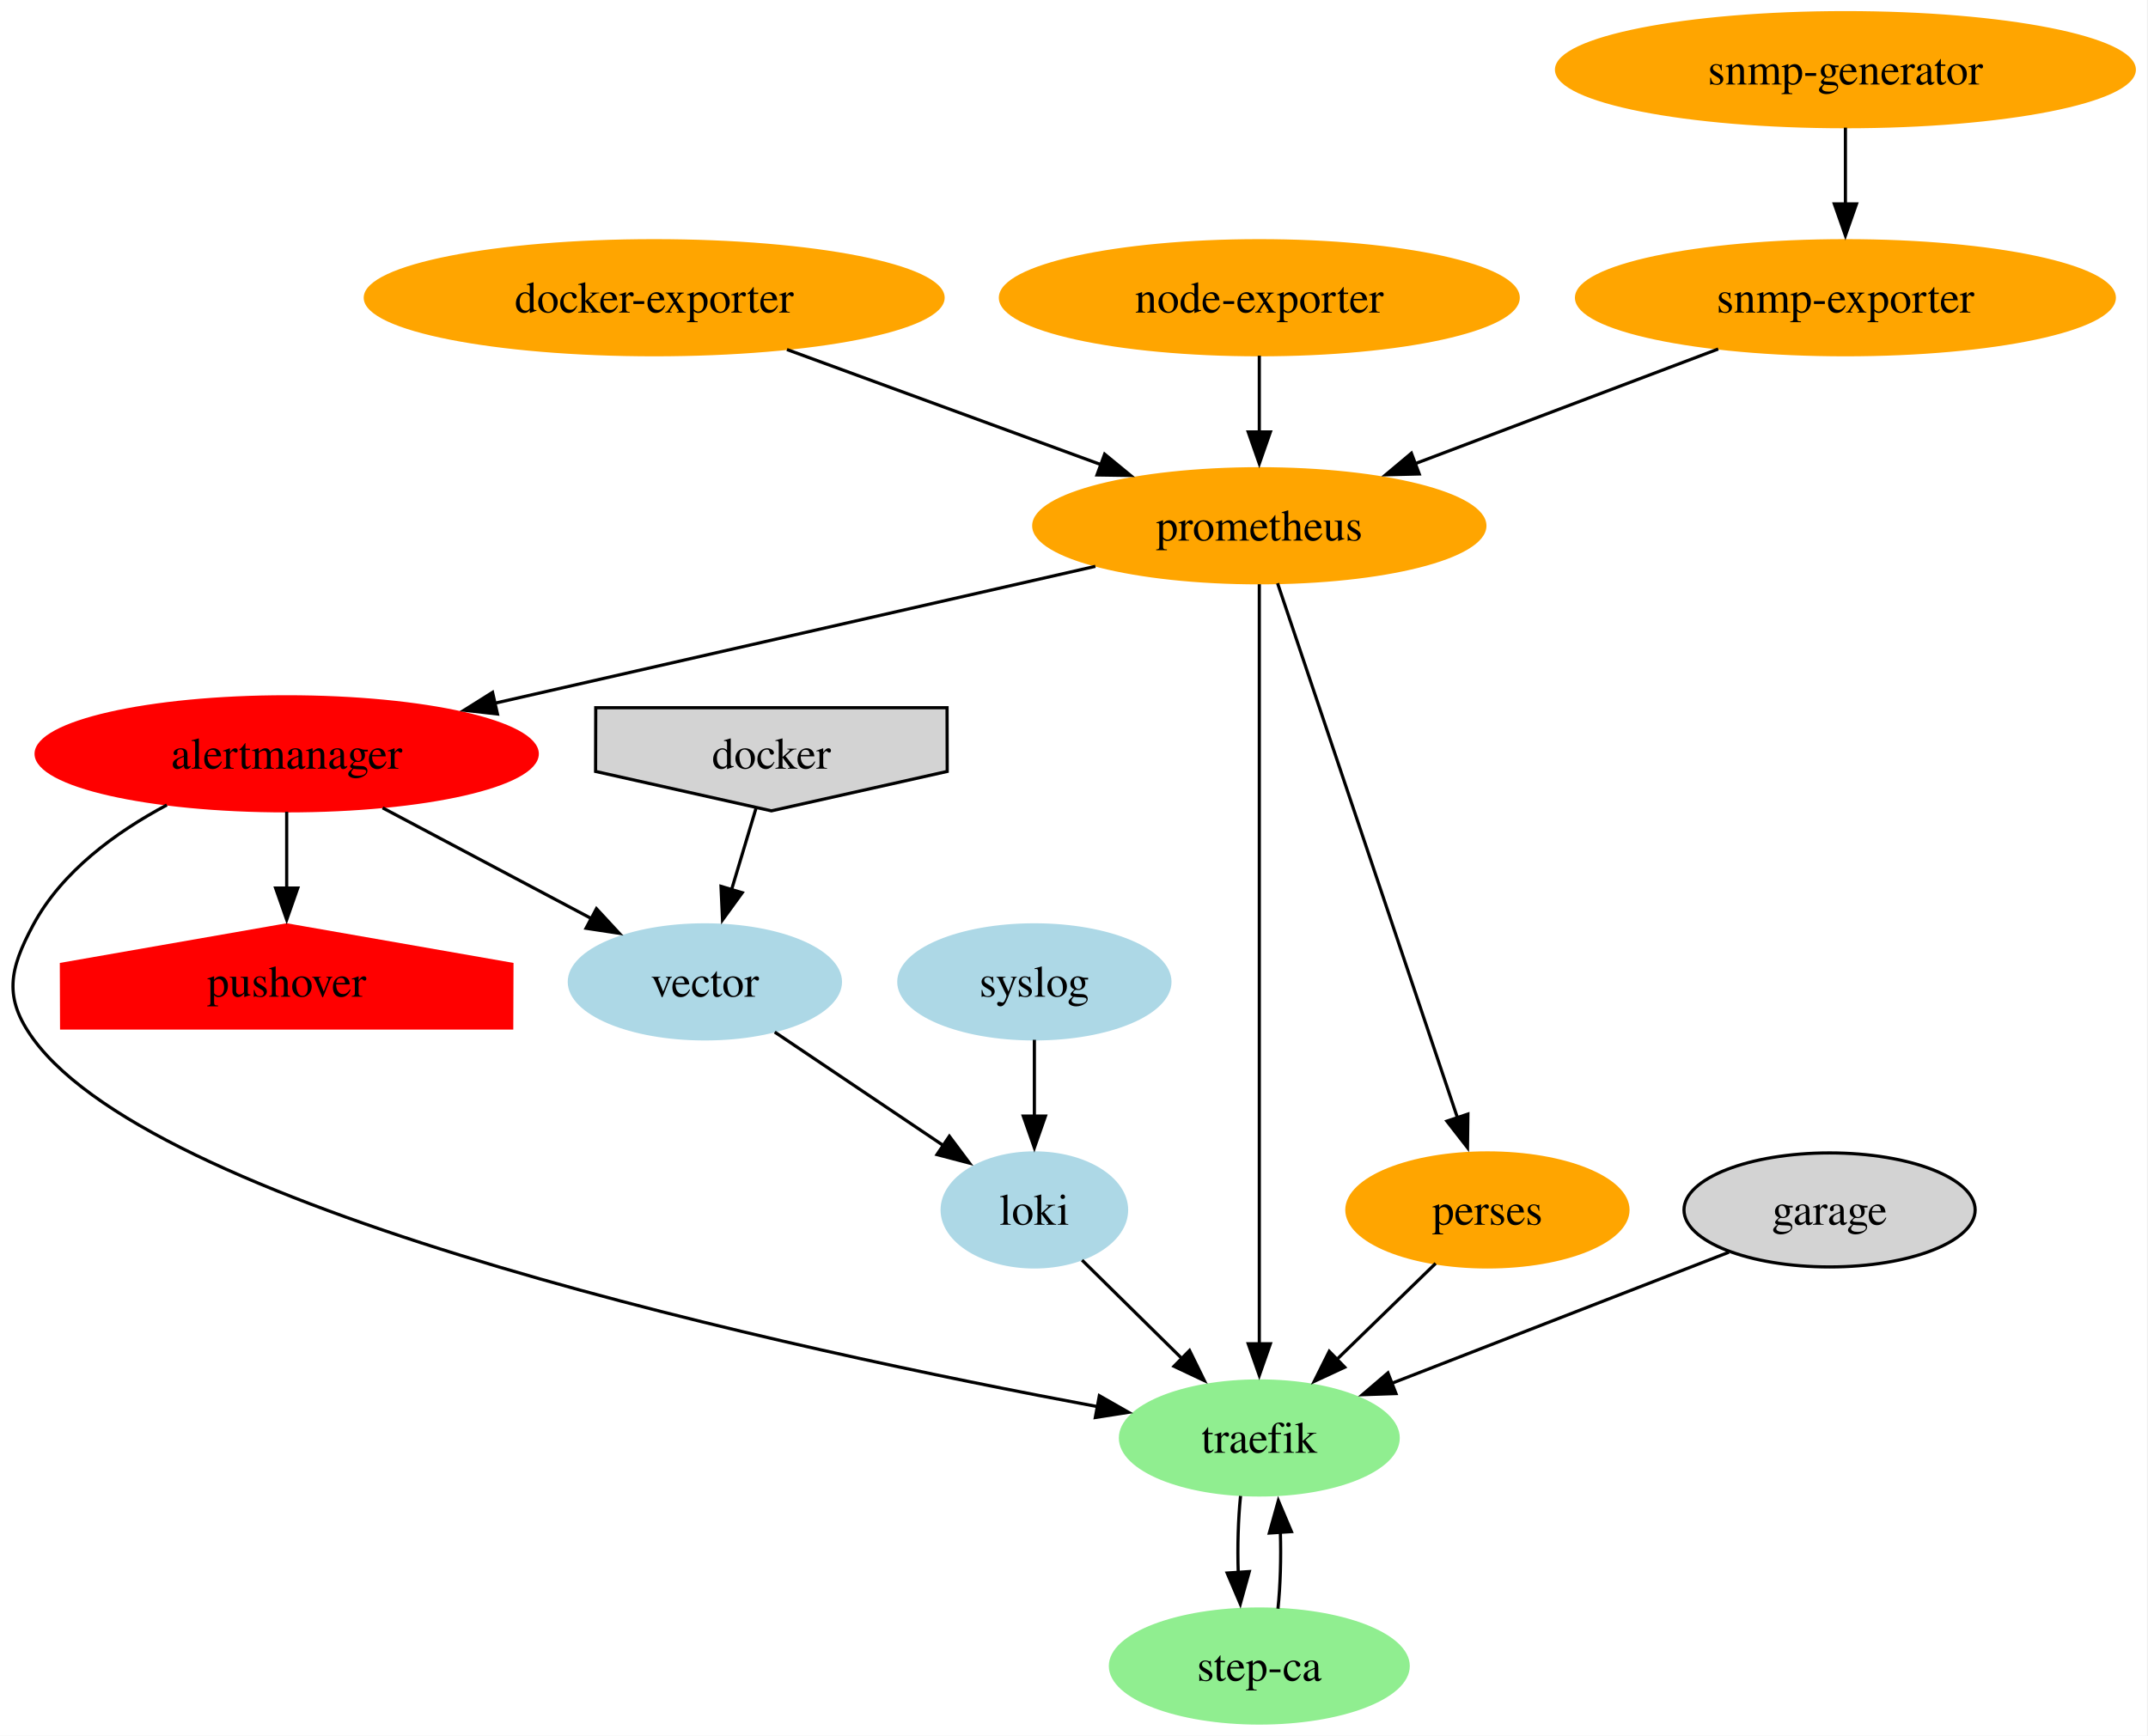
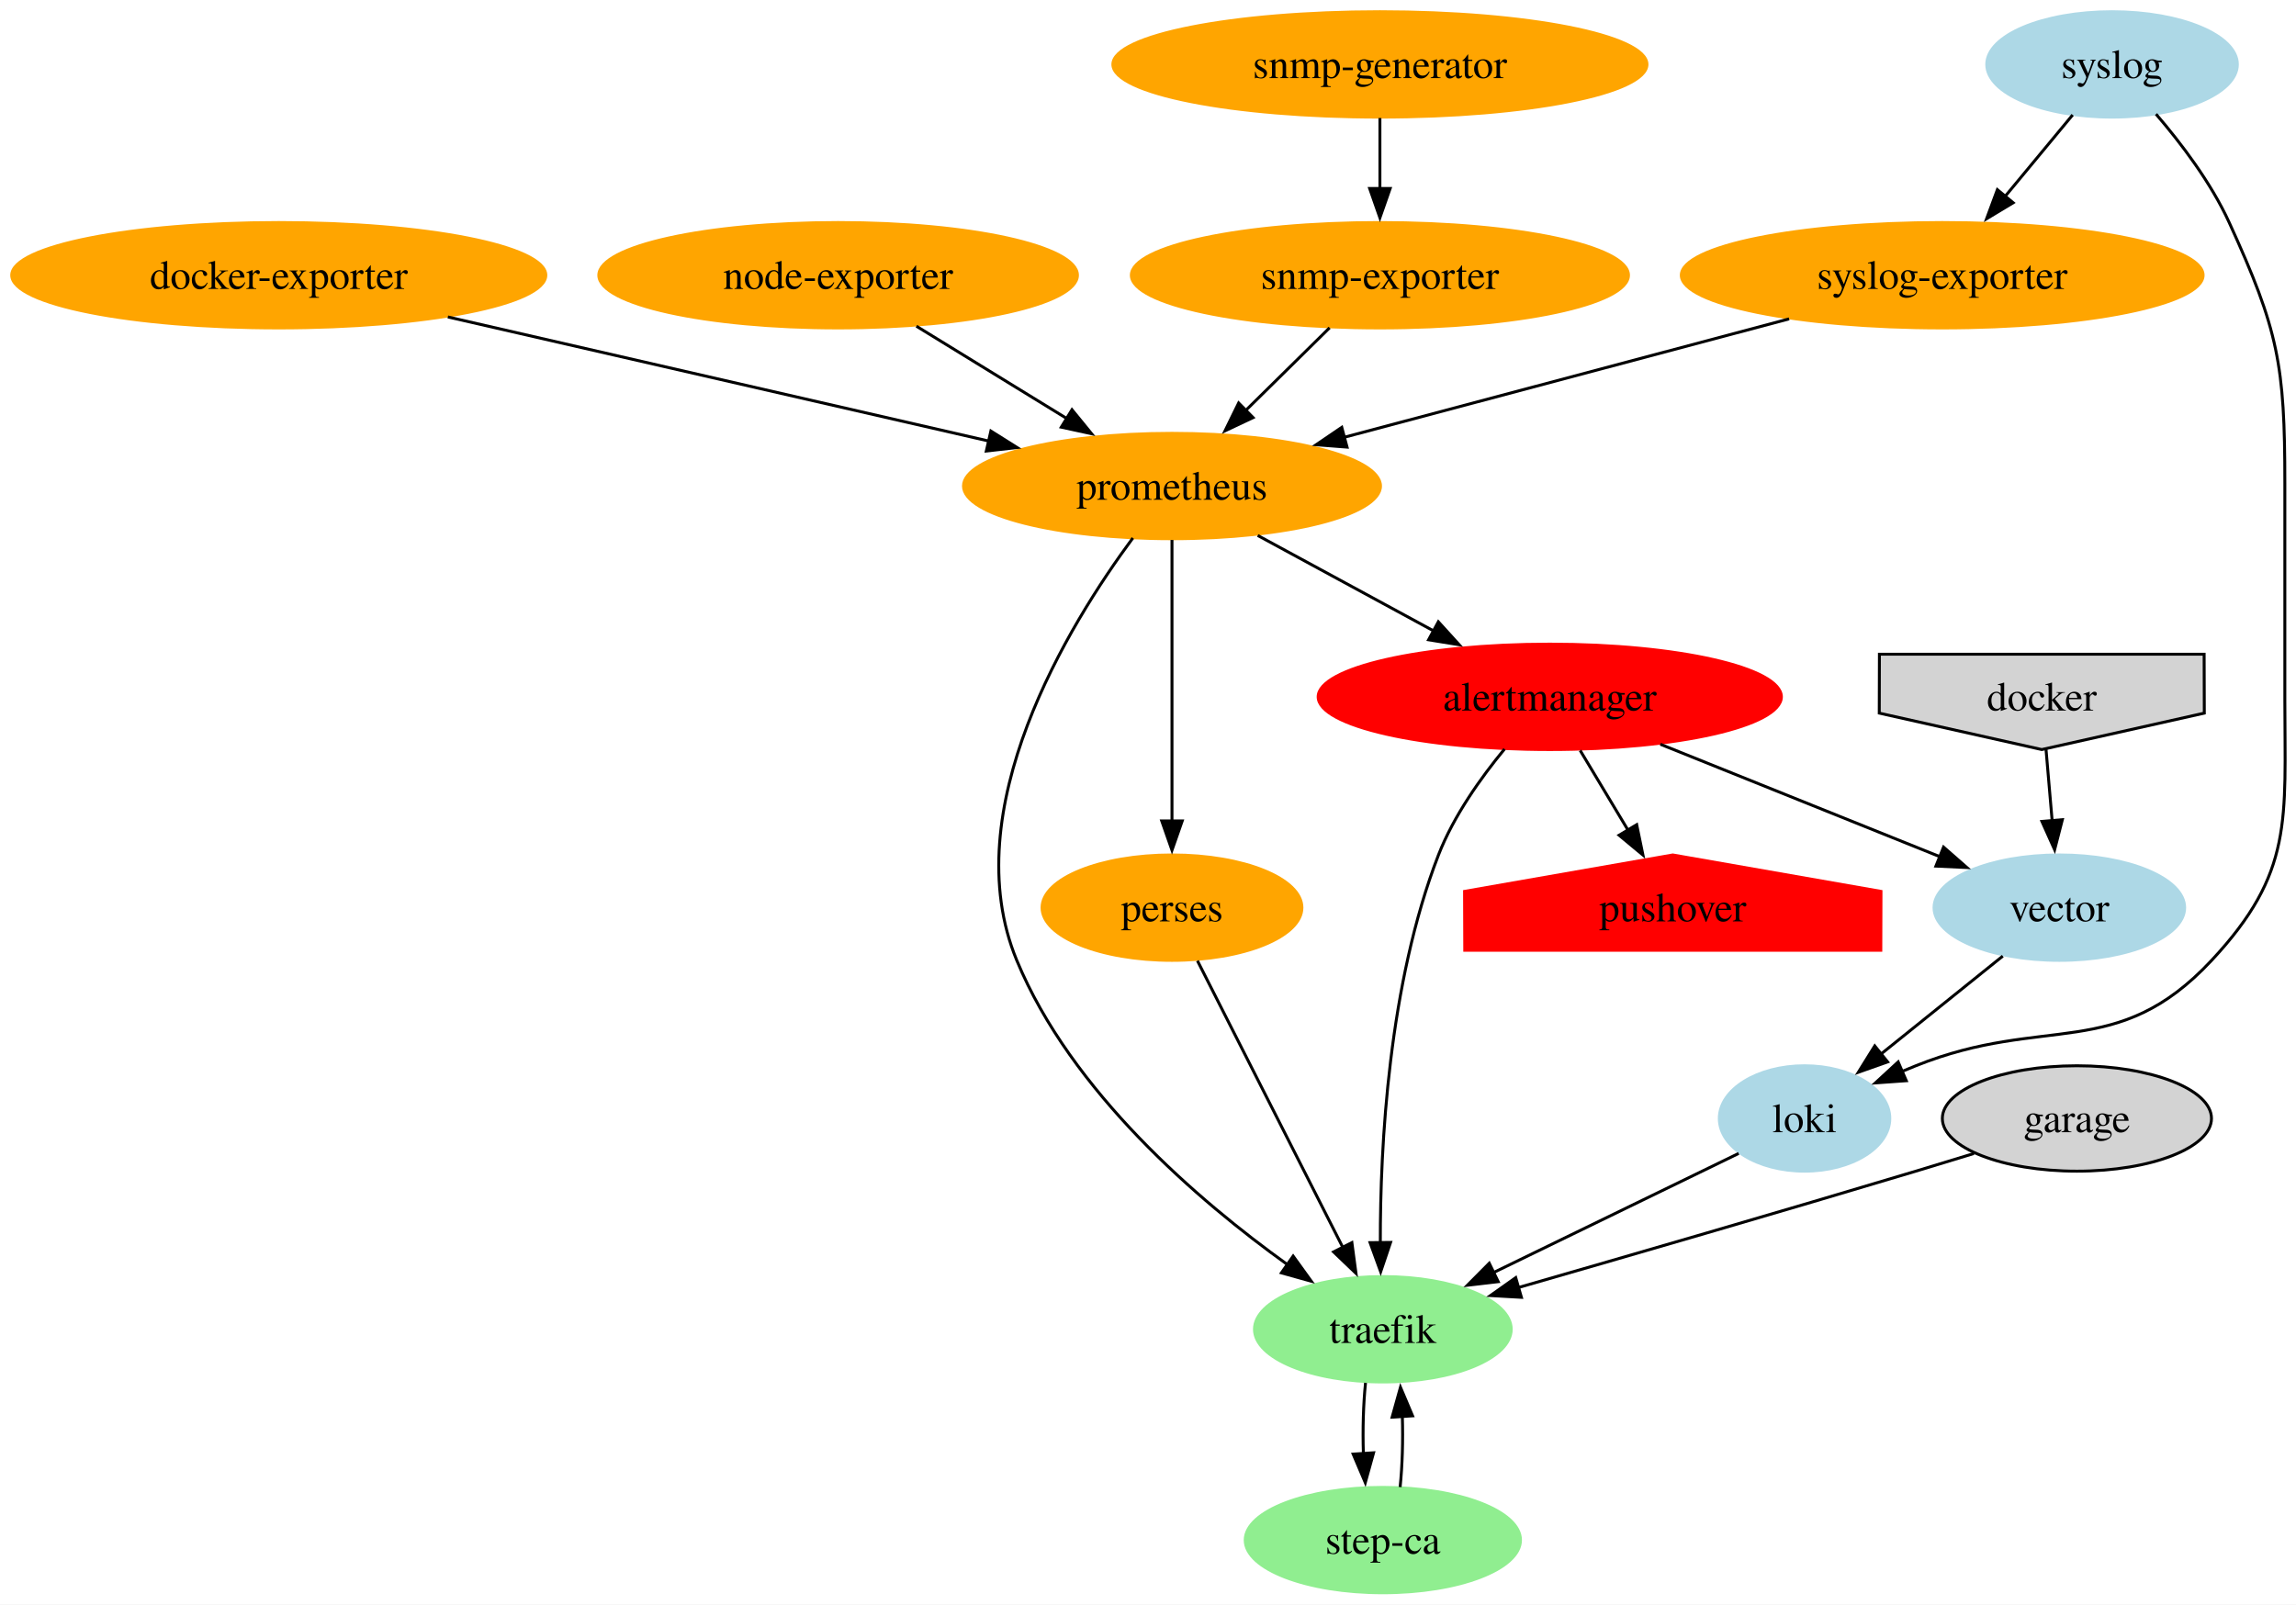
- <svg xmlns="http://www.w3.org/2000/svg" width="678pt" height="548pt" viewBox="0.00 0.00 678.00 548.00">
+ <svg xmlns="http://www.w3.org/2000/svg" width="784pt" height="548pt" viewBox="0.00 0.00 784.00 548.00">
  <g id="graph0" class="graph" transform="scale(1 1) rotate(0) translate(4 544)">
-     <polygon fill="white" stroke="none" points="-4,4 -4,-544 673.68,-544 673.68,4 -4,4" />
+     <polygon fill="white" stroke="none" points="-4,4 -4,-544 780.38,-544 780.38,4 -4,4" />
    <g id="node1" class="node">
-       <ellipse fill="red" stroke="red" cx="86.49" cy="-306" rx="79.09" ry="18" />
-       <text xml:space="preserve" text-anchor="middle" x="86.49" y="-301.32" font-family="Times,serif" font-size="14.00">alertmanager</text>
+       <ellipse fill="red" stroke="red" cx="525.19" cy="-306" rx="79.09" ry="18" />
+       <text xml:space="preserve" text-anchor="middle" x="525.19" y="-301.32" font-family="Times,serif" font-size="14.00">alertmanager</text>
    </g>
    <g id="node2" class="node">
-       <ellipse fill="lightgreen" stroke="lightgreen" cx="393.49" cy="-90" rx="43.84" ry="18" />
-       <text xml:space="preserve" text-anchor="middle" x="393.49" y="-85.33" font-family="Times,serif" font-size="14.00">traefik</text>
+       <ellipse fill="lightgreen" stroke="lightgreen" cx="468.19" cy="-90" rx="43.84" ry="18" />
+       <text xml:space="preserve" text-anchor="middle" x="468.19" y="-85.33" font-family="Times,serif" font-size="14.00">traefik</text>
    </g>
    <g id="edge3" class="edge">
-       <path fill="none" stroke="black" d="M48.66,-289.84C32.61,-281.29 15.55,-268.88 6.49,-252 -1.09,-237.9 -2.93,-228.94 6.49,-216 46.66,-160.8 246.99,-117.67 342.57,-99.87" />
-       <polygon fill="black" stroke="black" points="343,-103.35 352.2,-98.1 341.73,-96.46 343,-103.35" />
+       <path fill="none" stroke="black" d="M509.74,-288.17C501.63,-278.35 492.35,-265.3 487.19,-252 470.15,-208.02 467.28,-152.62 467.33,-119.61" />
+       <polygon fill="black" stroke="black" points="470.83,-119.67 467.45,-109.63 463.83,-119.59 470.83,-119.67" />
+     </g>
+     <g id="node12" class="node">
+       <ellipse fill="lightblue" stroke="lightblue" cx="699.19" cy="-234" rx="42.79" ry="18" />
+       <text xml:space="preserve" text-anchor="middle" x="699.19" y="-229.32" font-family="Times,serif" font-size="14.00">vector</text>
+     </g>
+     <g id="edge13" class="edge">
+       <path fill="none" stroke="black" d="M562.95,-289.81C591.13,-278.47 629.6,-263 658.47,-251.38" />
+       <polygon fill="black" stroke="black" points="659.65,-254.68 667.62,-247.7 657.04,-248.19 659.65,-254.68" />
+     </g>
+     <g id="node14" class="node">
+       <polygon fill="red" stroke="red" points="638.29,-239.56 567.19,-252 496.09,-239.56 496.16,-219.44 638.23,-219.44 638.29,-239.56" />
+       <text xml:space="preserve" text-anchor="middle" x="567.19" y="-229.32" font-family="Times,serif" font-size="14.00">pushover</text>
+     </g>
+     <g id="edge16" class="edge">
+       <path fill="none" stroke="black" d="M535.57,-287.7C540.52,-279.46 546.52,-269.45 551.97,-260.37" />
+       <polygon fill="black" stroke="black" points="554.87,-262.34 557.01,-251.97 548.86,-258.74 554.87,-262.34" />
+     </g>
+     <g id="node3" class="node">
+       <ellipse fill="lightgreen" stroke="lightgreen" cx="468.19" cy="-18" rx="47" ry="18" />
+       <text xml:space="preserve" text-anchor="middle" x="468.19" y="-13.32" font-family="Times,serif" font-size="14.00">step-ca</text>
+     </g>
+     <g id="edge1" class="edge">
+       <path fill="none" stroke="black" d="M462.28,-71.7C461.52,-64.41 461.28,-55.73 461.55,-47.54" />
+       <polygon fill="black" stroke="black" points="465.03,-47.82 462.2,-37.61 458.05,-47.36 465.03,-47.82" />
+     </g>
+     <g id="edge2" class="edge">
+       <path fill="none" stroke="black" d="M474.09,-36.1C474.85,-43.37 475.1,-52.04 474.85,-60.24" />
+       <polygon fill="black" stroke="black" points="471.36,-59.98 474.21,-70.19 478.34,-60.43 471.36,-59.98" />
+     </g>
+     <g id="node4" class="node">
+       <ellipse fill="orange" stroke="orange" cx="396.19" cy="-378" rx="71.2" ry="18" />
+       <text xml:space="preserve" text-anchor="middle" x="396.19" y="-373.32" font-family="Times,serif" font-size="14.00">prometheus</text>
+     </g>
+     <g id="edge14" class="edge">
+       <path fill="none" stroke="black" d="M425.46,-361.12C443.23,-351.47 466.15,-339.04 485.53,-328.52" />
+       <polygon fill="black" stroke="black" points="487.14,-331.63 494.26,-323.79 483.8,-325.48 487.14,-331.63" />
+     </g>
+     <g id="edge6" class="edge">
+       <path fill="none" stroke="black" d="M382.83,-360.25C360.94,-330.65 321.91,-267.38 343.19,-216 361.79,-171.1 405.21,-133.92 435.63,-112.08" />
+       <polygon fill="black" stroke="black" points="437.56,-115 443.76,-106.41 433.55,-109.26 437.56,-115" />
+     </g>
+     <g id="node5" class="node">
+       <ellipse fill="orange" stroke="orange" cx="396.19" cy="-234" rx="44.37" ry="18" />
+       <text xml:space="preserve" text-anchor="middle" x="396.19" y="-229.32" font-family="Times,serif" font-size="14.00">perses</text>
+     </g>
+     <g id="edge15" class="edge">
+       <path fill="none" stroke="black" d="M396.19,-359.59C396.19,-335.61 396.19,-292.14 396.19,-263.42" />
+       <polygon fill="black" stroke="black" points="399.69,-263.62 396.19,-253.62 392.69,-263.62 399.69,-263.62" />
+     </g>
+     <g id="edge5" class="edge">
+       <path fill="none" stroke="black" d="M404.88,-215.87C417.21,-191.54 439.94,-146.73 454.54,-117.93" />
+       <polygon fill="black" stroke="black" points="457.62,-119.6 459.02,-109.1 451.37,-116.43 457.62,-119.6" />
+     </g>
+     <g id="node6" class="node">
+       <ellipse fill="orange" stroke="orange" cx="91.19" cy="-450" rx="91.19" ry="18" />
+       <text xml:space="preserve" text-anchor="middle" x="91.19" y="-445.32" font-family="Times,serif" font-size="14.00">docker-exporter</text>
+     </g>
+     <g id="edge17" class="edge">
+       <path fill="none" stroke="black" d="M148.92,-435.75C201.64,-423.65 279.4,-405.8 333.6,-393.37" />
+       <polygon fill="black" stroke="black" points="334.35,-396.78 343.32,-391.14 332.79,-389.96 334.35,-396.78" />
+     </g>
+     <g id="node7" class="node">
+       <ellipse fill="orange" stroke="orange" cx="282.19" cy="-450" rx="81.72" ry="18" />
+       <text xml:space="preserve" text-anchor="middle" x="282.19" y="-445.32" font-family="Times,serif" font-size="14.00">node-exporter</text>
+     </g>
+     <g id="edge18" class="edge">
+       <path fill="none" stroke="black" d="M308.92,-432.59C324.32,-423.13 343.88,-411.12 360.58,-400.87" />
+       <polygon fill="black" stroke="black" points="362.04,-404.07 368.74,-395.86 358.38,-398.11 362.04,-404.07" />
+     </g>
+     <g id="node8" class="node">
+       <ellipse fill="orange" stroke="orange" cx="467.19" cy="-450" rx="84.88" ry="18" />
+       <text xml:space="preserve" text-anchor="middle" x="467.19" y="-445.32" font-family="Times,serif" font-size="14.00">snmp-exporter</text>
+     </g>
+     <g id="edge19" class="edge">
+       <path fill="none" stroke="black" d="M450.01,-432.05C441.37,-423.54 430.75,-413.07 421.23,-403.68" />
+       <polygon fill="black" stroke="black" points="423.88,-401.38 414.3,-396.85 418.96,-406.36 423.88,-401.38" />
+     </g>
+     <g id="node9" class="node">
+       <ellipse fill="orange" stroke="orange" cx="467.19" cy="-522" rx="91.19" ry="18" />
+       <text xml:space="preserve" text-anchor="middle" x="467.19" y="-517.33" font-family="Times,serif" font-size="14.00">snmp-generator</text>
+     </g>
+     <g id="edge20" class="edge">
+       <path fill="none" stroke="black" d="M467.19,-503.7C467.19,-496.41 467.19,-487.73 467.19,-479.54" />
+       <polygon fill="black" stroke="black" points="470.69,-479.62 467.19,-469.62 463.69,-479.62 470.69,-479.62" />
+     </g>
+     <g id="node10" class="node">
+       <ellipse fill="lightblue" stroke="lightblue" cx="717.19" cy="-522" rx="42.79" ry="18" />
+       <text xml:space="preserve" text-anchor="middle" x="717.19" y="-517.33" font-family="Times,serif" font-size="14.00">syslog</text>
    </g>
    <g id="node11" class="node">
-       <ellipse fill="lightblue" stroke="lightblue" cx="218.49" cy="-234" rx="42.79" ry="18" />
-       <text xml:space="preserve" text-anchor="middle" x="218.49" y="-229.32" font-family="Times,serif" font-size="14.00">vector</text>
+       <ellipse fill="orange" stroke="orange" cx="659.19" cy="-450" rx="89.09" ry="18" />
+       <text xml:space="preserve" text-anchor="middle" x="659.19" y="-445.32" font-family="Times,serif" font-size="14.00">syslog-exporter</text>
    </g>
    <g id="edge11" class="edge">
-       <path fill="none" stroke="black" d="M116.77,-288.94C136.43,-278.51 162.15,-264.87 182.81,-253.92" />
-       <polygon fill="black" stroke="black" points="184.26,-257.11 191.45,-249.34 180.98,-250.93 184.26,-257.11" />
+       <path fill="none" stroke="black" d="M703.74,-504.76C696.84,-496.44 688.28,-486.1 680.51,-476.73" />
+       <polygon fill="black" stroke="black" points="683.42,-474.76 674.35,-469.29 678.03,-479.22 683.42,-474.76" />
    </g>
    <g id="node13" class="node">
-       <polygon fill="red" stroke="red" points="157.59,-239.56 86.49,-252 15.38,-239.56 15.45,-219.44 157.52,-219.44 157.59,-239.56" />
-       <text xml:space="preserve" text-anchor="middle" x="86.49" y="-229.32" font-family="Times,serif" font-size="14.00">pushover</text>
+       <ellipse fill="lightblue" stroke="lightblue" cx="612.19" cy="-162" rx="29.11" ry="18" />
+       <text xml:space="preserve" text-anchor="middle" x="612.19" y="-157.32" font-family="Times,serif" font-size="14.00">loki</text>
    </g>
-     <g id="edge14" class="edge">
-       <path fill="none" stroke="black" d="M86.49,-287.7C86.49,-280.41 86.49,-271.73 86.49,-263.54" />
-       <polygon fill="black" stroke="black" points="89.99,-263.62 86.49,-253.62 82.99,-263.62 89.99,-263.62" />
-     </g>
-     <g id="node3" class="node">
-       <ellipse fill="lightgreen" stroke="lightgreen" cx="393.49" cy="-18" rx="47" ry="18" />
-       <text xml:space="preserve" text-anchor="middle" x="393.49" y="-13.32" font-family="Times,serif" font-size="14.00">step-ca</text>
-     </g>
-     <g id="edge1" class="edge">
-       <path fill="none" stroke="black" d="M387.57,-71.7C386.82,-64.41 386.57,-55.73 386.84,-47.54" />
-       <polygon fill="black" stroke="black" points="390.33,-47.82 387.49,-37.61 383.34,-47.36 390.33,-47.82" />
-     </g>
-     <g id="edge2" class="edge">
-       <path fill="none" stroke="black" d="M399.38,-36.1C400.14,-43.37 400.39,-52.04 400.14,-60.24" />
-       <polygon fill="black" stroke="black" points="396.65,-59.98 399.5,-70.19 403.63,-60.43 396.65,-59.98" />
-     </g>
-     <g id="node4" class="node">
-       <ellipse fill="orange" stroke="orange" cx="393.49" cy="-378" rx="71.2" ry="18" />
-       <text xml:space="preserve" text-anchor="middle" x="393.49" y="-373.32" font-family="Times,serif" font-size="14.00">prometheus</text>
+     <g id="edge8" class="edge">
+       <path fill="none" stroke="black" d="M732.2,-505.03C740.75,-495.09 750.97,-481.63 757.19,-468 774,-431.21 776.19,-419.45 776.19,-379 776.19,-379 776.19,-379 776.19,-305 776.19,-263.91 779.23,-246.03 751.19,-216 718.67,-181.17 694.42,-197.74 650.19,-180 648.64,-179.38 647.06,-178.73 645.47,-178.06" />
+       <polygon fill="black" stroke="black" points="646.93,-174.89 636.37,-174.14 644.16,-181.31 646.93,-174.89" />
    </g>
    <g id="edge12" class="edge">
-       <path fill="none" stroke="black" d="M341.75,-365.2C289.53,-353.3 208.69,-334.87 152.02,-321.94" />
-       <polygon fill="black" stroke="black" points="153.02,-318.58 142.49,-319.77 151.47,-325.41 153.02,-318.58" />
-     </g>
-     <g id="edge6" class="edge">
-       <path fill="none" stroke="black" d="M393.49,-359.54C393.49,-311.76 393.49,-178.51 393.49,-119.61" />
-       <polygon fill="black" stroke="black" points="396.99,-119.75 393.49,-109.75 389.99,-119.75 396.99,-119.75" />
-     </g>
-     <g id="node5" class="node">
-       <ellipse fill="orange" stroke="orange" cx="465.49" cy="-162" rx="44.37" ry="18" />
-       <text xml:space="preserve" text-anchor="middle" x="465.49" y="-157.32" font-family="Times,serif" font-size="14.00">perses</text>
-     </g>
-     <g id="edge13" class="edge">
-       <path fill="none" stroke="black" d="M399.26,-359.85C411.66,-322.99 440.95,-235.92 456.08,-190.96" />
-       <polygon fill="black" stroke="black" points="459.33,-192.26 459.2,-181.67 452.7,-190.03 459.33,-192.26" />
-     </g>
-     <g id="edge5" class="edge">
-       <path fill="none" stroke="black" d="M449.15,-145.12C439.94,-136.17 428.26,-124.81 417.98,-114.81" />
-       <polygon fill="black" stroke="black" points="420.45,-112.34 410.84,-107.88 415.57,-117.36 420.45,-112.34" />
-     </g>
-     <g id="node6" class="node">
-       <ellipse fill="orange" stroke="orange" cx="202.49" cy="-450" rx="91.19" ry="18" />
-       <text xml:space="preserve" text-anchor="middle" x="202.49" y="-445.32" font-family="Times,serif" font-size="14.00">docker-exporter</text>
-     </g>
-     <g id="edge15" class="edge">
-       <path fill="none" stroke="black" d="M244.4,-433.64C273.67,-422.91 312.88,-408.54 343.74,-397.23" />
-       <polygon fill="black" stroke="black" points="344.67,-400.62 352.85,-393.89 342.26,-394.05 344.67,-400.62" />
-     </g>
-     <g id="node7" class="node">
-       <ellipse fill="orange" stroke="orange" cx="393.49" cy="-450" rx="81.72" ry="18" />
-       <text xml:space="preserve" text-anchor="middle" x="393.49" y="-445.32" font-family="Times,serif" font-size="14.00">node-exporter</text>
-     </g>
-     <g id="edge16" class="edge">
-       <path fill="none" stroke="black" d="M393.49,-431.7C393.49,-424.41 393.49,-415.73 393.49,-407.54" />
-       <polygon fill="black" stroke="black" points="396.99,-407.62 393.49,-397.62 389.99,-407.62 396.99,-407.62" />
-     </g>
-     <g id="node8" class="node">
-       <ellipse fill="orange" stroke="orange" cx="578.49" cy="-450" rx="84.88" ry="18" />
-       <text xml:space="preserve" text-anchor="middle" x="578.49" y="-445.32" font-family="Times,serif" font-size="14.00">snmp-exporter</text>
-     </g>
-     <g id="edge17" class="edge">
-       <path fill="none" stroke="black" d="M538.34,-433.81C510.23,-423.17 472.5,-408.9 442.6,-397.58" />
-       <polygon fill="black" stroke="black" points="443.97,-394.36 433.38,-394.1 441.5,-400.91 443.97,-394.36" />
-     </g>
-     <g id="node9" class="node">
-       <ellipse fill="orange" stroke="orange" cx="578.49" cy="-522" rx="91.19" ry="18" />
-       <text xml:space="preserve" text-anchor="middle" x="578.49" y="-517.33" font-family="Times,serif" font-size="14.00">snmp-generator</text>
-     </g>
-     <g id="edge18" class="edge">
-       <path fill="none" stroke="black" d="M578.49,-503.7C578.49,-496.41 578.49,-487.73 578.49,-479.54" />
-       <polygon fill="black" stroke="black" points="581.99,-479.62 578.49,-469.62 574.99,-479.62 581.99,-479.62" />
-     </g>
-     <g id="node10" class="node">
-       <ellipse fill="lightblue" stroke="lightblue" cx="322.49" cy="-234" rx="42.79" ry="18" />
-       <text xml:space="preserve" text-anchor="middle" x="322.49" y="-229.32" font-family="Times,serif" font-size="14.00">syslog</text>
-     </g>
-     <g id="node12" class="node">
-       <ellipse fill="lightblue" stroke="lightblue" cx="322.49" cy="-162" rx="29.11" ry="18" />
-       <text xml:space="preserve" text-anchor="middle" x="322.49" y="-157.32" font-family="Times,serif" font-size="14.00">loki</text>
-     </g>
-     <g id="edge8" class="edge">
-       <path fill="none" stroke="black" d="M322.49,-215.7C322.49,-208.41 322.49,-199.73 322.49,-191.54" />
-       <polygon fill="black" stroke="black" points="325.99,-191.62 322.49,-181.62 318.99,-191.62 325.99,-191.62" />
+       <path fill="none" stroke="black" d="M606.92,-435.09C563.05,-423.41 500.42,-406.74 454.85,-394.61" />
+       <polygon fill="black" stroke="black" points="455.97,-391.29 445.41,-392.1 454.17,-398.05 455.97,-391.29" />
    </g>
    <g id="edge9" class="edge">
-       <path fill="none" stroke="black" d="M240.54,-218.15C256.09,-207.69 277.06,-193.57 293.9,-182.24" />
-       <polygon fill="black" stroke="black" points="295.66,-185.27 302,-176.79 291.75,-179.47 295.66,-185.27" />
+       <path fill="none" stroke="black" d="M679.88,-217.46C667.6,-207.58 651.54,-194.66 638.15,-183.89" />
+       <polygon fill="black" stroke="black" points="640.55,-181.32 630.56,-177.78 636.16,-186.78 640.55,-181.32" />
    </g>
    <g id="edge7" class="edge">
-       <path fill="none" stroke="black" d="M337.54,-146.15C346.73,-137.1 358.69,-125.31 369.19,-114.96" />
-       <polygon fill="black" stroke="black" points="371.47,-117.62 376.14,-108.11 366.56,-112.63 371.47,-117.62" />
+       <path fill="none" stroke="black" d="M589.69,-150.06C567.28,-139.17 532.45,-122.24 505.82,-109.29" />
+       <polygon fill="black" stroke="black" points="507.59,-106.26 497.06,-105.03 504.53,-112.55 507.59,-106.26" />
    </g>
-     <g id="node14" class="node">
-       <polygon fill="lightgrey" stroke="black" points="183.99,-300.44 239.49,-288 294.98,-300.44 294.93,-320.56 184.04,-320.56 183.99,-300.44" />
-       <text xml:space="preserve" text-anchor="middle" x="239.49" y="-301.32" font-family="Times,serif" font-size="14.00">docker</text>
+     <g id="node15" class="node">
+       <polygon fill="lightgrey" stroke="black" points="637.7,-300.44 693.19,-288 748.69,-300.44 748.63,-320.56 637.75,-320.56 637.7,-300.44" />
+       <text xml:space="preserve" text-anchor="middle" x="693.19" y="-301.32" font-family="Times,serif" font-size="14.00">docker</text>
    </g>
    <g id="edge10" class="edge">
-       <path fill="none" stroke="black" d="M234.61,-288.76C232.32,-281.13 229.52,-271.79 226.9,-263.06" />
-       <polygon fill="black" stroke="black" points="230.28,-262.15 224.06,-253.57 223.58,-264.16 230.28,-262.15" />
+       <path fill="none" stroke="black" d="M694.64,-288.05C695.28,-280.68 696.03,-271.84 696.75,-263.51" />
+       <polygon fill="black" stroke="black" points="700.22,-264.05 697.58,-253.78 693.24,-263.45 700.22,-264.05" />
    </g>
-     <g id="node15" class="node">
-       <ellipse fill="lightgrey" stroke="black" cx="573.49" cy="-162" rx="45.95" ry="18" />
-       <text xml:space="preserve" text-anchor="middle" x="573.49" y="-157.32" font-family="Times,serif" font-size="14.00">garage</text>
+     <g id="node16" class="node">
+       <ellipse fill="lightgrey" stroke="black" cx="705.19" cy="-162" rx="45.95" ry="18" />
+       <text xml:space="preserve" text-anchor="middle" x="705.19" y="-157.32" font-family="Times,serif" font-size="14.00">garage</text>
    </g>
    <g id="edge4" class="edge">
-       <path fill="none" stroke="black" d="M541.72,-148.65C512.07,-137.12 467.64,-119.84 435.15,-107.2" />
-       <polygon fill="black" stroke="black" points="436.63,-104.02 426.04,-103.66 434.09,-110.55 436.63,-104.02" />
+       <path fill="none" stroke="black" d="M670.01,-150.03C663.43,-148.01 656.61,-145.92 650.19,-144 604.06,-130.15 551.19,-114.82 514.36,-104.22" />
+       <polygon fill="black" stroke="black" points="515.51,-100.91 504.93,-101.51 513.57,-107.63 515.51,-100.91" />
    </g>
  </g>
</svg>
